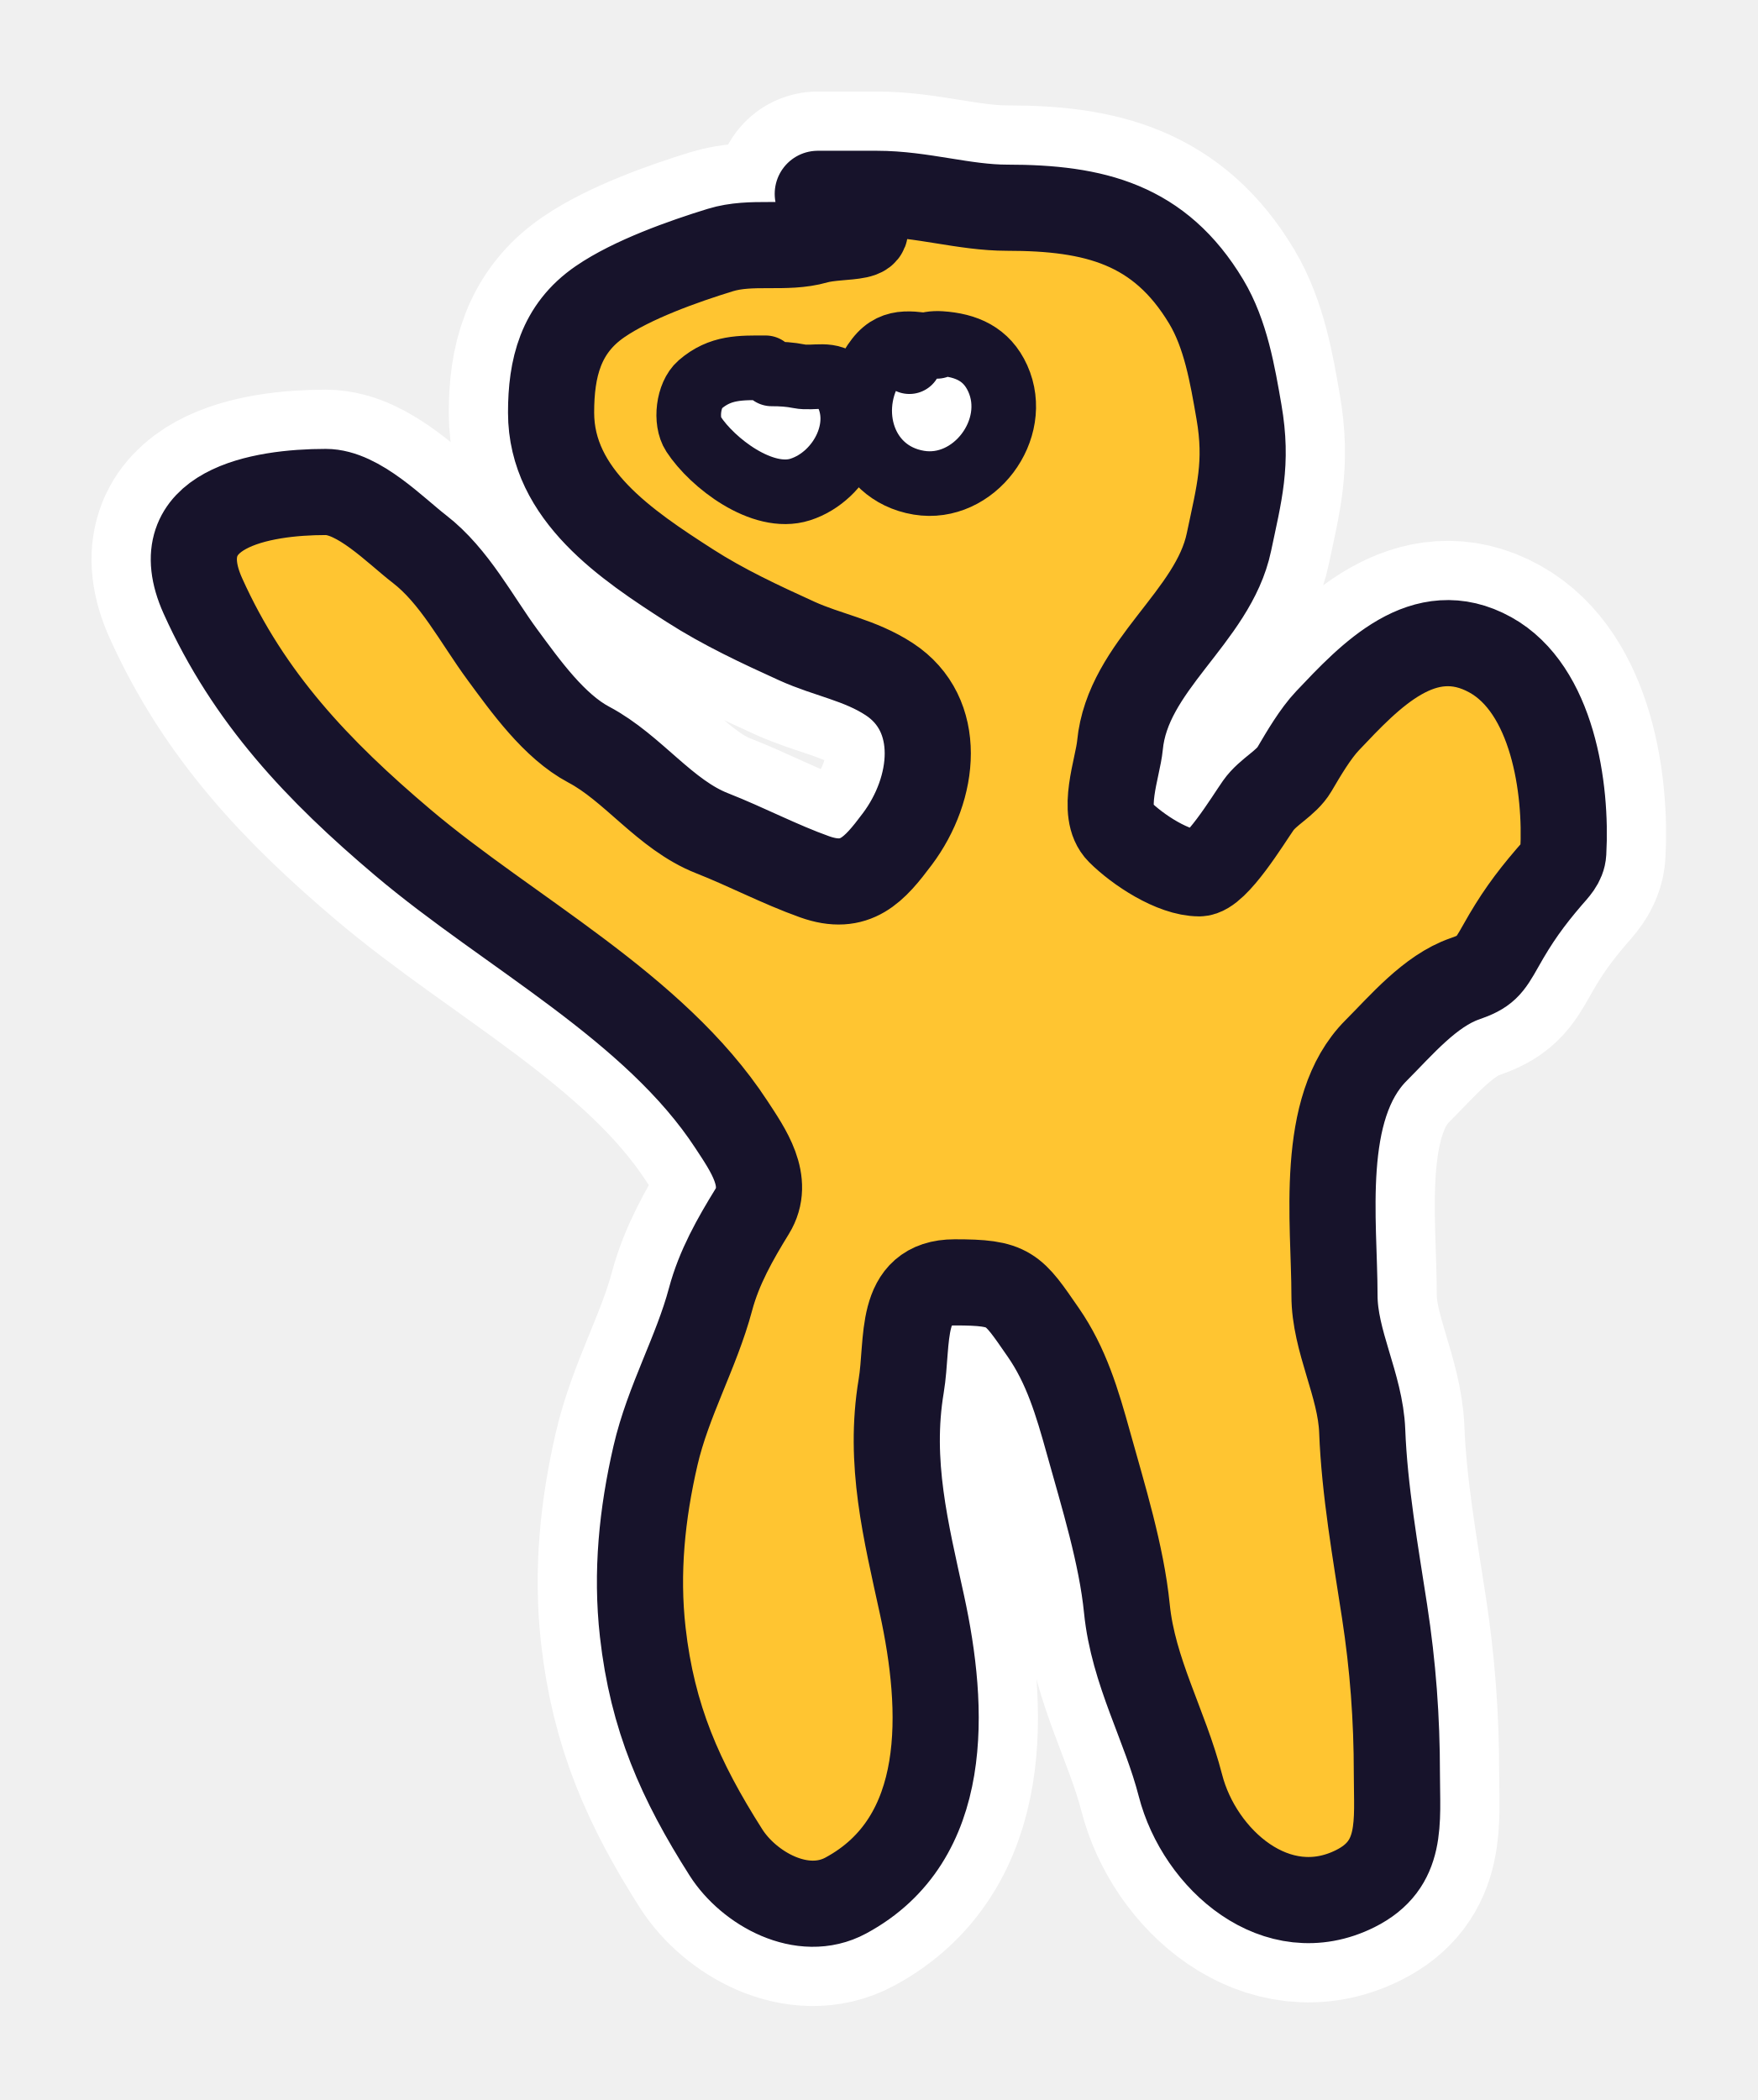
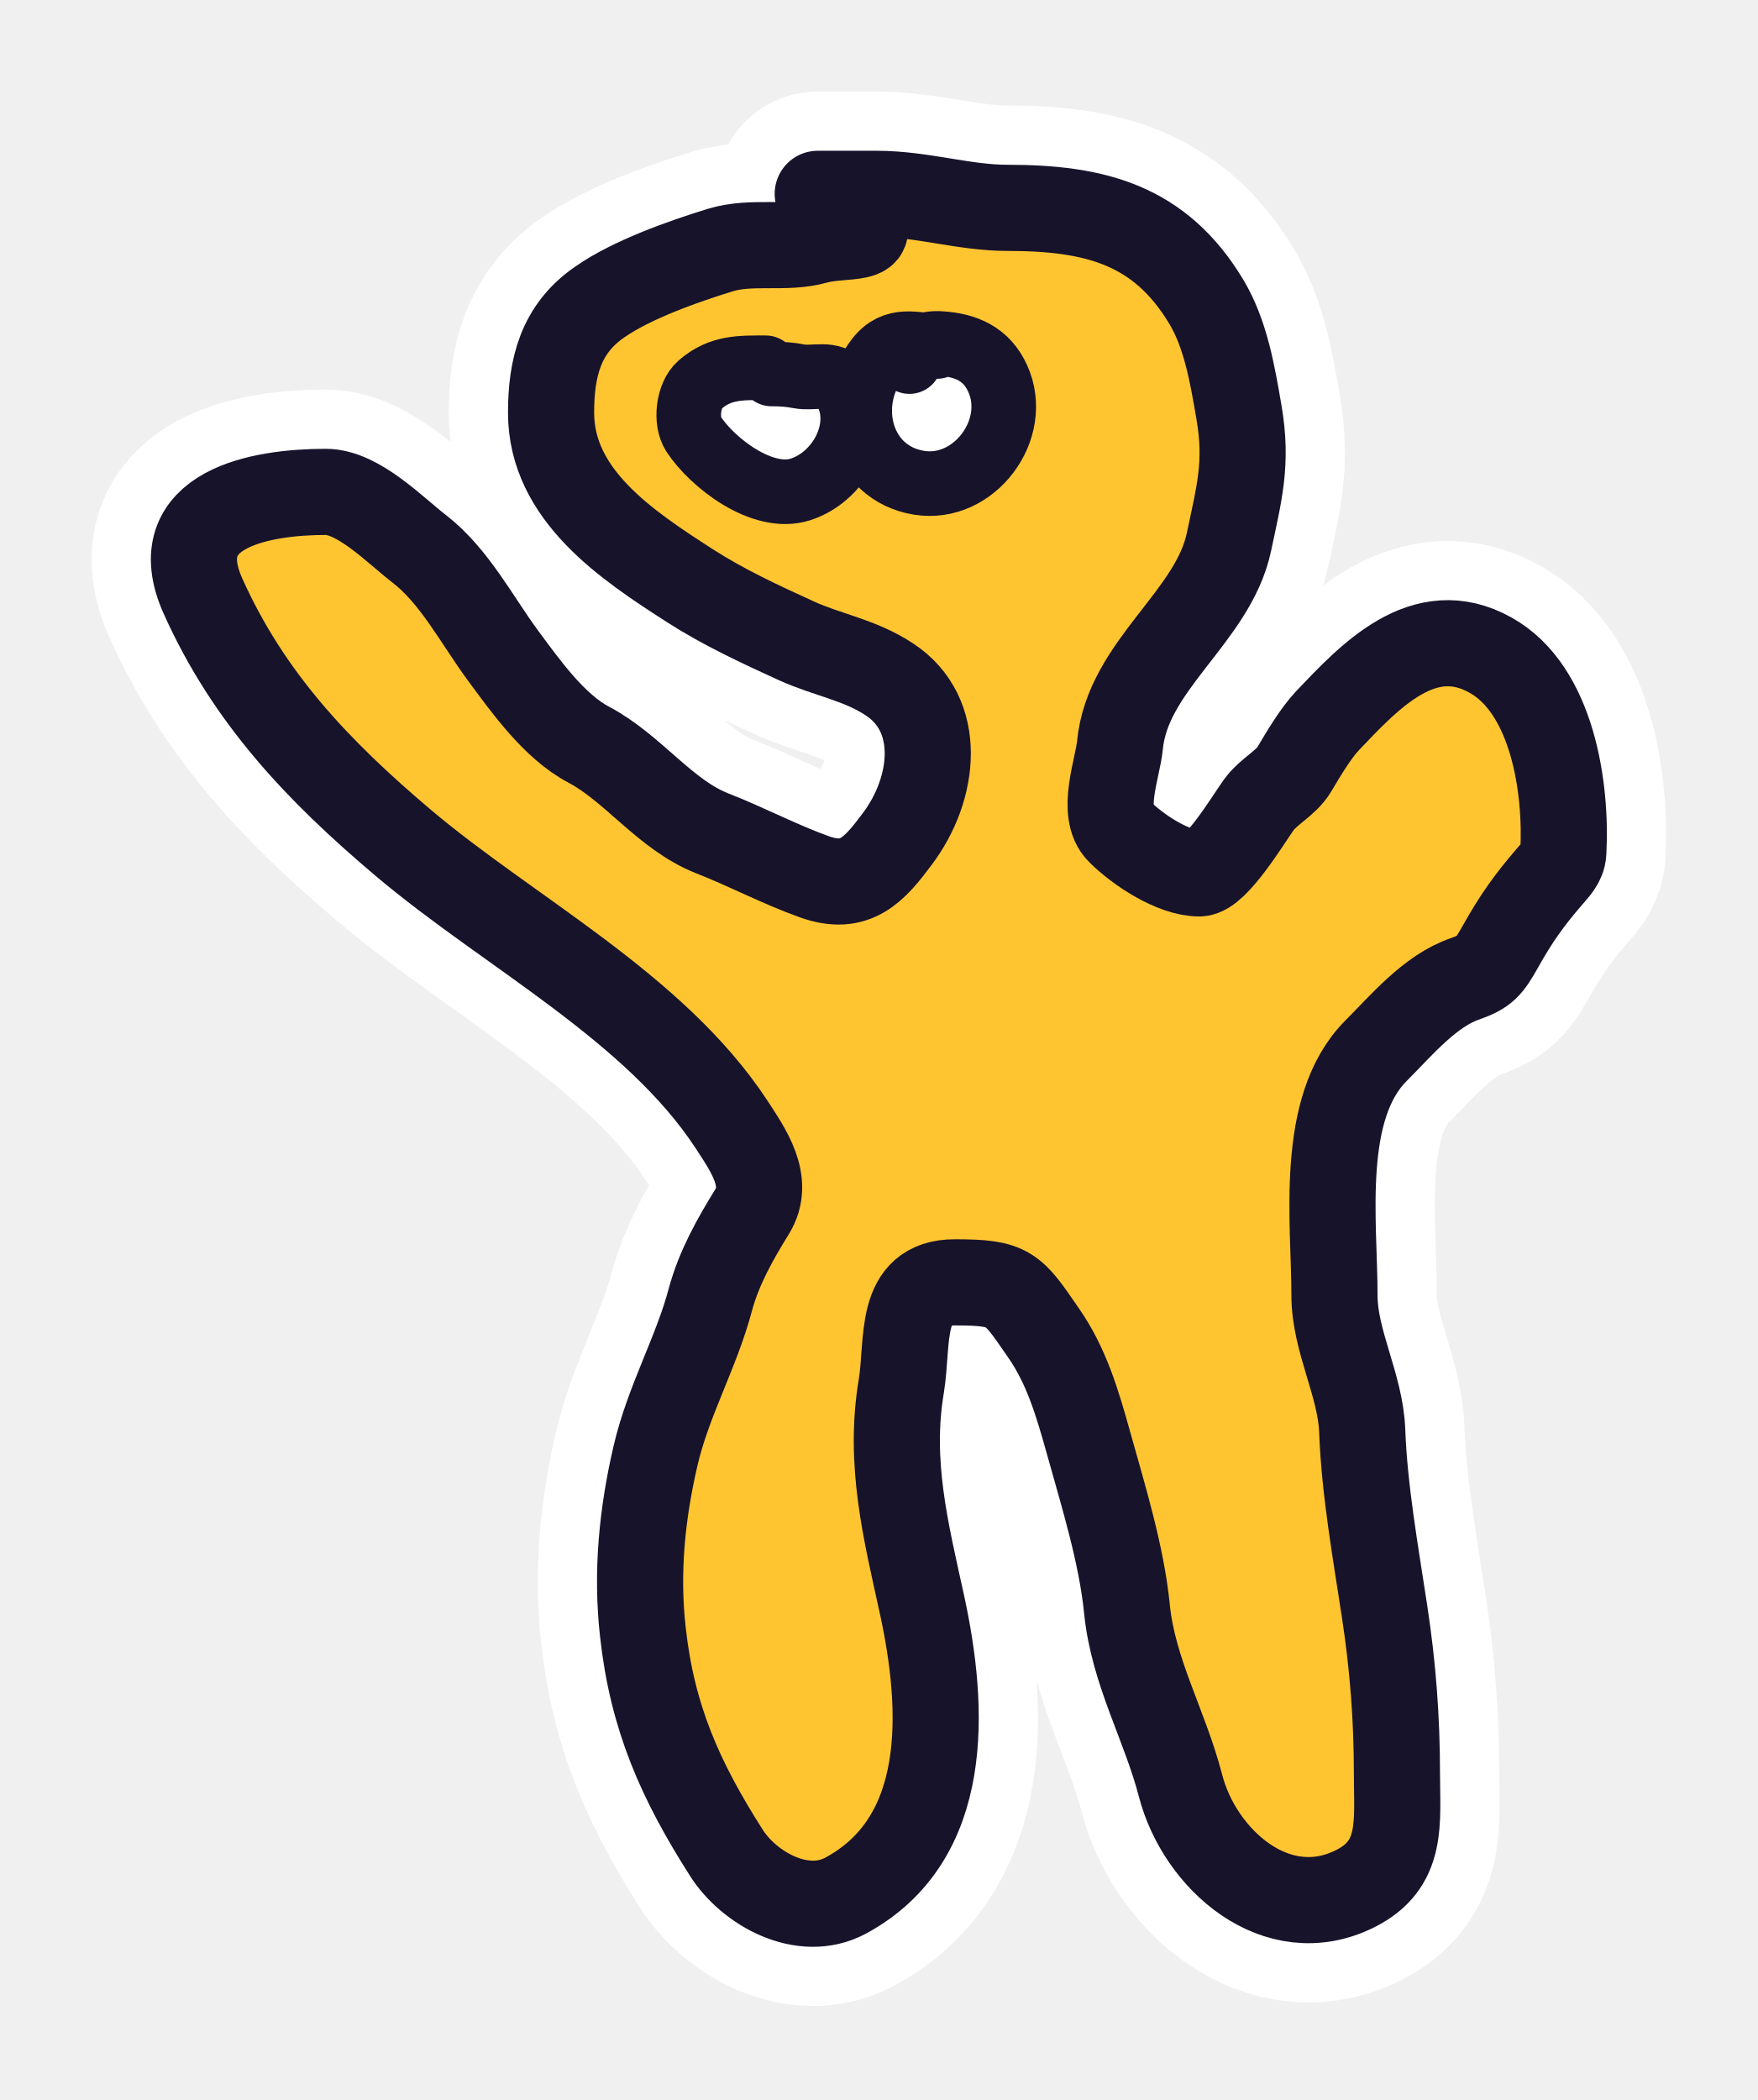
- <svg xmlns="http://www.w3.org/2000/svg" viewBox="-40.0 -40.0 653.0 780.0" width="653" height="780" fill="none">
-   <g stroke-linecap="round" stroke-linejoin="round">
-     <path d="M265.135 32C258.268 32 278.869 32 285.737 32C302.417 32 318.074 37.15 334.093 37.15C366.636 37.15 390.782 43.265 408.058 72.059C415.265 84.069 417.817 99.097 420.219 112.976C423.534 132.126 420.288 143.23 416.499 161.332C410.645 189.302 378.842 207.149 376.012 236.871C375.222 245.164 368.735 261.785 375.869 268.918C382.575 275.624 395.809 284.369 405.483 284.369C411.642 284.369 423.715 264.386 427.372 259.189C431.062 253.947 437.724 251.005 440.821 245.741C444.197 240.001 448.562 232.531 453.124 227.715C468.804 211.164 488.854 189.48 513.641 203.251C536.715 216.069 542.01 252.727 540.681 276.644C540.466 280.513 537.693 283.11 535.388 285.8C528.11 294.291 523.17 301.149 517.504 311.266C513.112 319.109 511.702 320.923 504.056 323.569C491.208 328.017 480.353 340.978 471.151 350.18C449.817 371.513 455.7 413.899 455.7 441.17C455.7 458.113 465.357 474.491 466 491.529C466.824 513.343 470.97 536.848 474.298 558.484C477.431 578.847 478.876 598.229 478.876 618.858C478.876 636.766 481.361 652.524 463.425 661.492C434.296 676.057 405.566 650.734 398.473 623.15C392.732 600.823 380.928 580.896 378.587 557.483C376.574 537.354 369.753 515.525 364.28 495.821C360.115 480.828 356.064 467.215 347.541 454.904C336.127 438.416 335.251 436.306 314.636 436.306C293.471 436.306 297.53 458.109 294.75 474.791C289.999 503.297 296.521 528.662 302.475 556.052C310.893 594.773 313.197 643.041 274.148 664.067C258.05 672.736 238.142 661.382 229.655 648.044C212.667 621.349 202.332 597.978 198.752 566.21C196.252 544.016 198.499 522.242 203.473 500.686C208.165 480.357 218.684 462.282 223.932 442.601C227.091 430.754 233.067 420.244 239.383 409.981C246.26 398.806 237.766 386.991 231.658 377.648C203.092 333.96 149.071 306.304 109.622 272.924C78.151 246.295 52.436 219.285 35.37 181.361C20.755 148.883 56.957 142.733 81.009 142.733C93.17 142.733 106.927 157.083 115.774 163.907C128.82 173.971 137.021 190.147 146.676 203.251C155.216 214.841 165.818 229.753 178.723 236.585C195.159 245.286 206.987 262.608 224.504 269.49C237.263 274.503 249.541 281.007 262.56 285.657C277.836 291.112 284.793 283.005 293.319 271.636C307.408 252.851 310.379 225.382 290.315 212.264C279.365 205.104 267.509 203.341 255.979 198.1C242.43 191.941 228.761 185.569 216.206 177.499C192.898 162.514 164.702 143.87 164.702 113.262C164.702 96.74 168.207 82.141 182.872 72.059C194.834 63.834 213.897 57.076 227.509 52.888C239.269 49.269 251.73 52.712 263.132 49.454C272.714 46.716 290.627 49.853 275.436 39.726" fill="#FFFFFF" stroke="#FFFFFF" stroke-width="76.0" />
-     <path d="M244.375 96.609C235.086 96.609 227.607 96.269 220.002 102.86C215.623 106.655 214.464 116.424 217.603 121.234C224.553 131.881 243.213 146.318 257.255 141.817C272.727 136.859 282.728 116.854 272.788 103.049C269.082 97.902 262.217 100.834 256.877 99.766C253.389 99.068 250.187 98.882 246.648 98.882" fill="none" stroke="#FFFFFF" stroke-width="68.0" />
-     <path d="M308.021 88.653C299.956 88.149 292.274 85.06 285.984 93.199C273.017 109.98 279.458 135.682 301.328 139.292C321.771 142.666 339.155 119.475 330.625 100.587C326.501 91.454 318.92 88.214 309.41 87.58C304.194 87.232 299.11 89.063 297.792 94.336" fill="none" stroke="#FFFFFF" stroke-width="68.0" />
+ <svg xmlns="http://www.w3.org/2000/svg" viewBox="-40 -40 653 780" width="653" height="780">
+   <defs>
+     <path id="0" d="M265.1 32C258.3 32 278.9 32 285.7 32C302.4 32 318.1 37.2 334.1 37.2C366.6 37.2 390.8 43.3 408.1 72.1C415.3 84.1 417.8 99.1 420.2 113C423.5 132.1 420.3 143.2 416.5 161.3C410.6 189.3 378.8 207.1 376 236.9C375.2 245.2 368.7 261.8 375.9 268.9C382.6 275.6 395.8 284.4 405.5 284.4C411.6 284.4 423.7 264.4 427.4 259.2C431.1 253.9 437.7 251 440.8 245.7C444.2 240 448.6 232.5 453.1 227.7C468.8 211.2 488.9 189.5 513.6 203.3C536.7 216.1 542 252.7 540.7 276.6C540.5 280.5 537.7 283.1 535.4 285.8C528.1 294.3 523.2 301.1 517.5 311.3C513.1 319.1 511.7 320.9 504.1 323.6C491.2 328 480.4 341 471.2 350.2C449.8 371.5 455.7 413.9 455.7 441.2C455.7 458.1 465.4 474.5 466 491.5C466.8 513.3 471 536.8 474.3 558.5C477.4 578.8 478.9 598.2 478.9 618.9C478.9 636.8 481.4 652.5 463.4 661.5C434.3 676.1 405.6 650.7 398.5 623.2C392.7 600.8 380.9 580.9 378.6 557.5C376.6 537.4 369.8 515.5 364.3 495.8C360.1 480.8 356.1 467.2 347.5 454.9C336.1 438.4 335.3 436.3 314.6 436.3C293.5 436.3 297.5 458.1 294.8 474.8C290 503.3 296.5 528.7 302.5 556.1C310.9 594.8 313.2 643 274.1 664.1C258.1 672.7 238.1 661.4 229.7 648C212.7 621.3 202.3 598 198.8 566.2C196.3 544 198.5 522.2 203.5 500.7C208.2 480.4 218.7 462.3 223.9 442.6C227.1 430.8 233.1 420.2 239.4 410C246.3 398.8 237.8 387 231.7 377.6C203.1 334 149.1 306.3 109.6 272.9C78.2 246.3 52.4 219.3 35.4 181.4C20.8 148.9 57 142.7 81 142.7C93.2 142.7 106.9 157.1 115.8 163.9C128.8 174 137 190.1 146.7 203.3C155.2 214.8 165.8 229.8 178.7 236.6C195.2 245.3 207 262.6 224.5 269.5C237.3 274.5 249.5 281 262.6 285.7C277.8 291.1 284.8 283 293.3 271.6C307.4 252.9 310.4 225.4 290.3 212.3C279.4 205.1 267.5 203.3 256 198.1C242.4 191.9 228.8 185.6 216.2 177.5C192.9 162.5 164.7 143.9 164.7 113.3C164.7 96.7 168.2 82.1 182.9 72.1C194.8 63.8 213.9 57.1 227.5 52.9C239.3 49.3 251.7 52.7 263.1 49.5C272.7 46.7 290.6 49.9 275.4 39.7" />
+     <path id="1" d="M244.4 96.6C235.1 96.6 227.6 96.3 220 102.9C215.6 106.7 214.5 116.4 217.6 121.2C224.6 131.9 243.2 146.3 257.3 141.8C272.7 136.9 282.7 116.9 272.8 103C269.1 97.9 262.2 100.8 256.9 99.8C253.4 99.1 250.2 98.9 246.6 98.9" />
+     <path id="2" d="M308 88.7C300 88.1 292.3 85.1 286 93.2C273 110 279.5 135.7 301.3 139.3C321.8 142.7 339.2 119.5 330.6 100.6C326.5 91.5 318.9 88.2 309.4 87.6C304.2 87.2 299.1 89.1 297.8 94.3" />
+   </defs>
+   <g fill="none" stroke="#FFFFFF" stroke-linecap="round" stroke-linejoin="round">
+     <use href="#0" fill="#FFFFFF" stroke-width="76" />
+     <use href="#1" stroke-width="68" />
+     <use href="#2" stroke-width="68" />
  </g>
-   <g stroke-linecap="round" stroke-linejoin="round">
-     <path d="M265.135 32C258.268 32 278.869 32 285.737 32C302.417 32 318.074 37.15 334.093 37.15C366.636 37.15 390.782 43.265 408.058 72.059C415.265 84.069 417.817 99.097 420.219 112.976C423.534 132.126 420.288 143.23 416.499 161.332C410.645 189.302 378.842 207.149 376.012 236.871C375.222 245.164 368.735 261.785 375.869 268.918C382.575 275.624 395.809 284.369 405.483 284.369C411.642 284.369 423.715 264.386 427.372 259.189C431.062 253.947 437.724 251.005 440.821 245.741C444.197 240.001 448.562 232.531 453.124 227.715C468.804 211.164 488.854 189.48 513.641 203.251C536.715 216.069 542.01 252.727 540.681 276.644C540.466 280.513 537.693 283.11 535.388 285.8C528.11 294.291 523.17 301.149 517.504 311.266C513.112 319.109 511.702 320.923 504.056 323.569C491.208 328.017 480.353 340.978 471.151 350.18C449.817 371.513 455.7 413.899 455.7 441.17C455.7 458.113 465.357 474.491 466 491.529C466.824 513.343 470.97 536.848 474.298 558.484C477.431 578.847 478.876 598.229 478.876 618.858C478.876 636.766 481.361 652.524 463.425 661.492C434.296 676.057 405.566 650.734 398.473 623.15C392.732 600.823 380.928 580.896 378.587 557.483C376.574 537.354 369.753 515.525 364.28 495.821C360.115 480.828 356.064 467.215 347.541 454.904C336.127 438.416 335.251 436.306 314.636 436.306C293.471 436.306 297.53 458.109 294.75 474.791C289.999 503.297 296.521 528.662 302.475 556.052C310.893 594.773 313.197 643.041 274.148 664.067C258.05 672.736 238.142 661.382 229.655 648.044C212.667 621.349 202.332 597.978 198.752 566.21C196.252 544.016 198.499 522.242 203.473 500.686C208.165 480.357 218.684 462.282 223.932 442.601C227.091 430.754 233.067 420.244 239.383 409.981C246.26 398.806 237.766 386.991 231.658 377.648C203.092 333.96 149.071 306.304 109.622 272.924C78.151 246.295 52.436 219.285 35.37 181.361C20.755 148.883 56.957 142.733 81.009 142.733C93.17 142.733 106.927 157.083 115.774 163.907C128.82 173.971 137.021 190.147 146.676 203.251C155.216 214.841 165.818 229.753 178.723 236.585C195.159 245.286 206.987 262.608 224.504 269.49C237.263 274.503 249.541 281.007 262.56 285.657C277.836 291.112 284.793 283.005 293.319 271.636C307.408 252.851 310.379 225.382 290.315 212.264C279.365 205.104 267.509 203.341 255.979 198.1C242.43 191.941 228.761 185.569 216.206 177.499C192.898 162.514 164.702 143.87 164.702 113.262C164.702 96.74 168.207 82.141 182.872 72.059C194.834 63.834 213.897 57.076 227.509 52.888C239.269 49.269 251.73 52.712 263.132 49.454C272.714 46.716 290.627 49.853 275.436 39.726" fill="#FFC531" stroke="#17132B" stroke-width="32.0" />
-     <path d="M244.375 96.609C235.086 96.609 227.607 96.269 220.002 102.86C215.623 106.655 214.464 116.424 217.603 121.234C224.553 131.881 243.213 146.318 257.255 141.817C272.727 136.859 282.728 116.854 272.788 103.049C269.082 97.902 262.217 100.834 256.877 99.766C253.389 99.068 250.187 98.882 246.648 98.882" fill="#FFFFFF" stroke="#17132B" stroke-width="24.0" />
-     <path d="M308.021 88.653C299.956 88.149 292.274 85.06 285.984 93.199C273.017 109.98 279.458 135.682 301.328 139.292C321.771 142.666 339.155 119.475 330.625 100.587C326.501 91.454 318.92 88.214 309.41 87.58C304.194 87.232 299.11 89.063 297.792 94.336" fill="#FFFFFF" stroke="#17132B" stroke-width="24.0" />
+   <g stroke="#17132B" stroke-linecap="round" stroke-linejoin="round">
+     <use href="#0" fill="#FFC531" stroke-width="32" />
+     <use href="#1" fill="#FFFFFF" stroke-width="24" />
+     <use href="#2" fill="#FFFFFF" stroke-width="24" />
  </g>
</svg>
